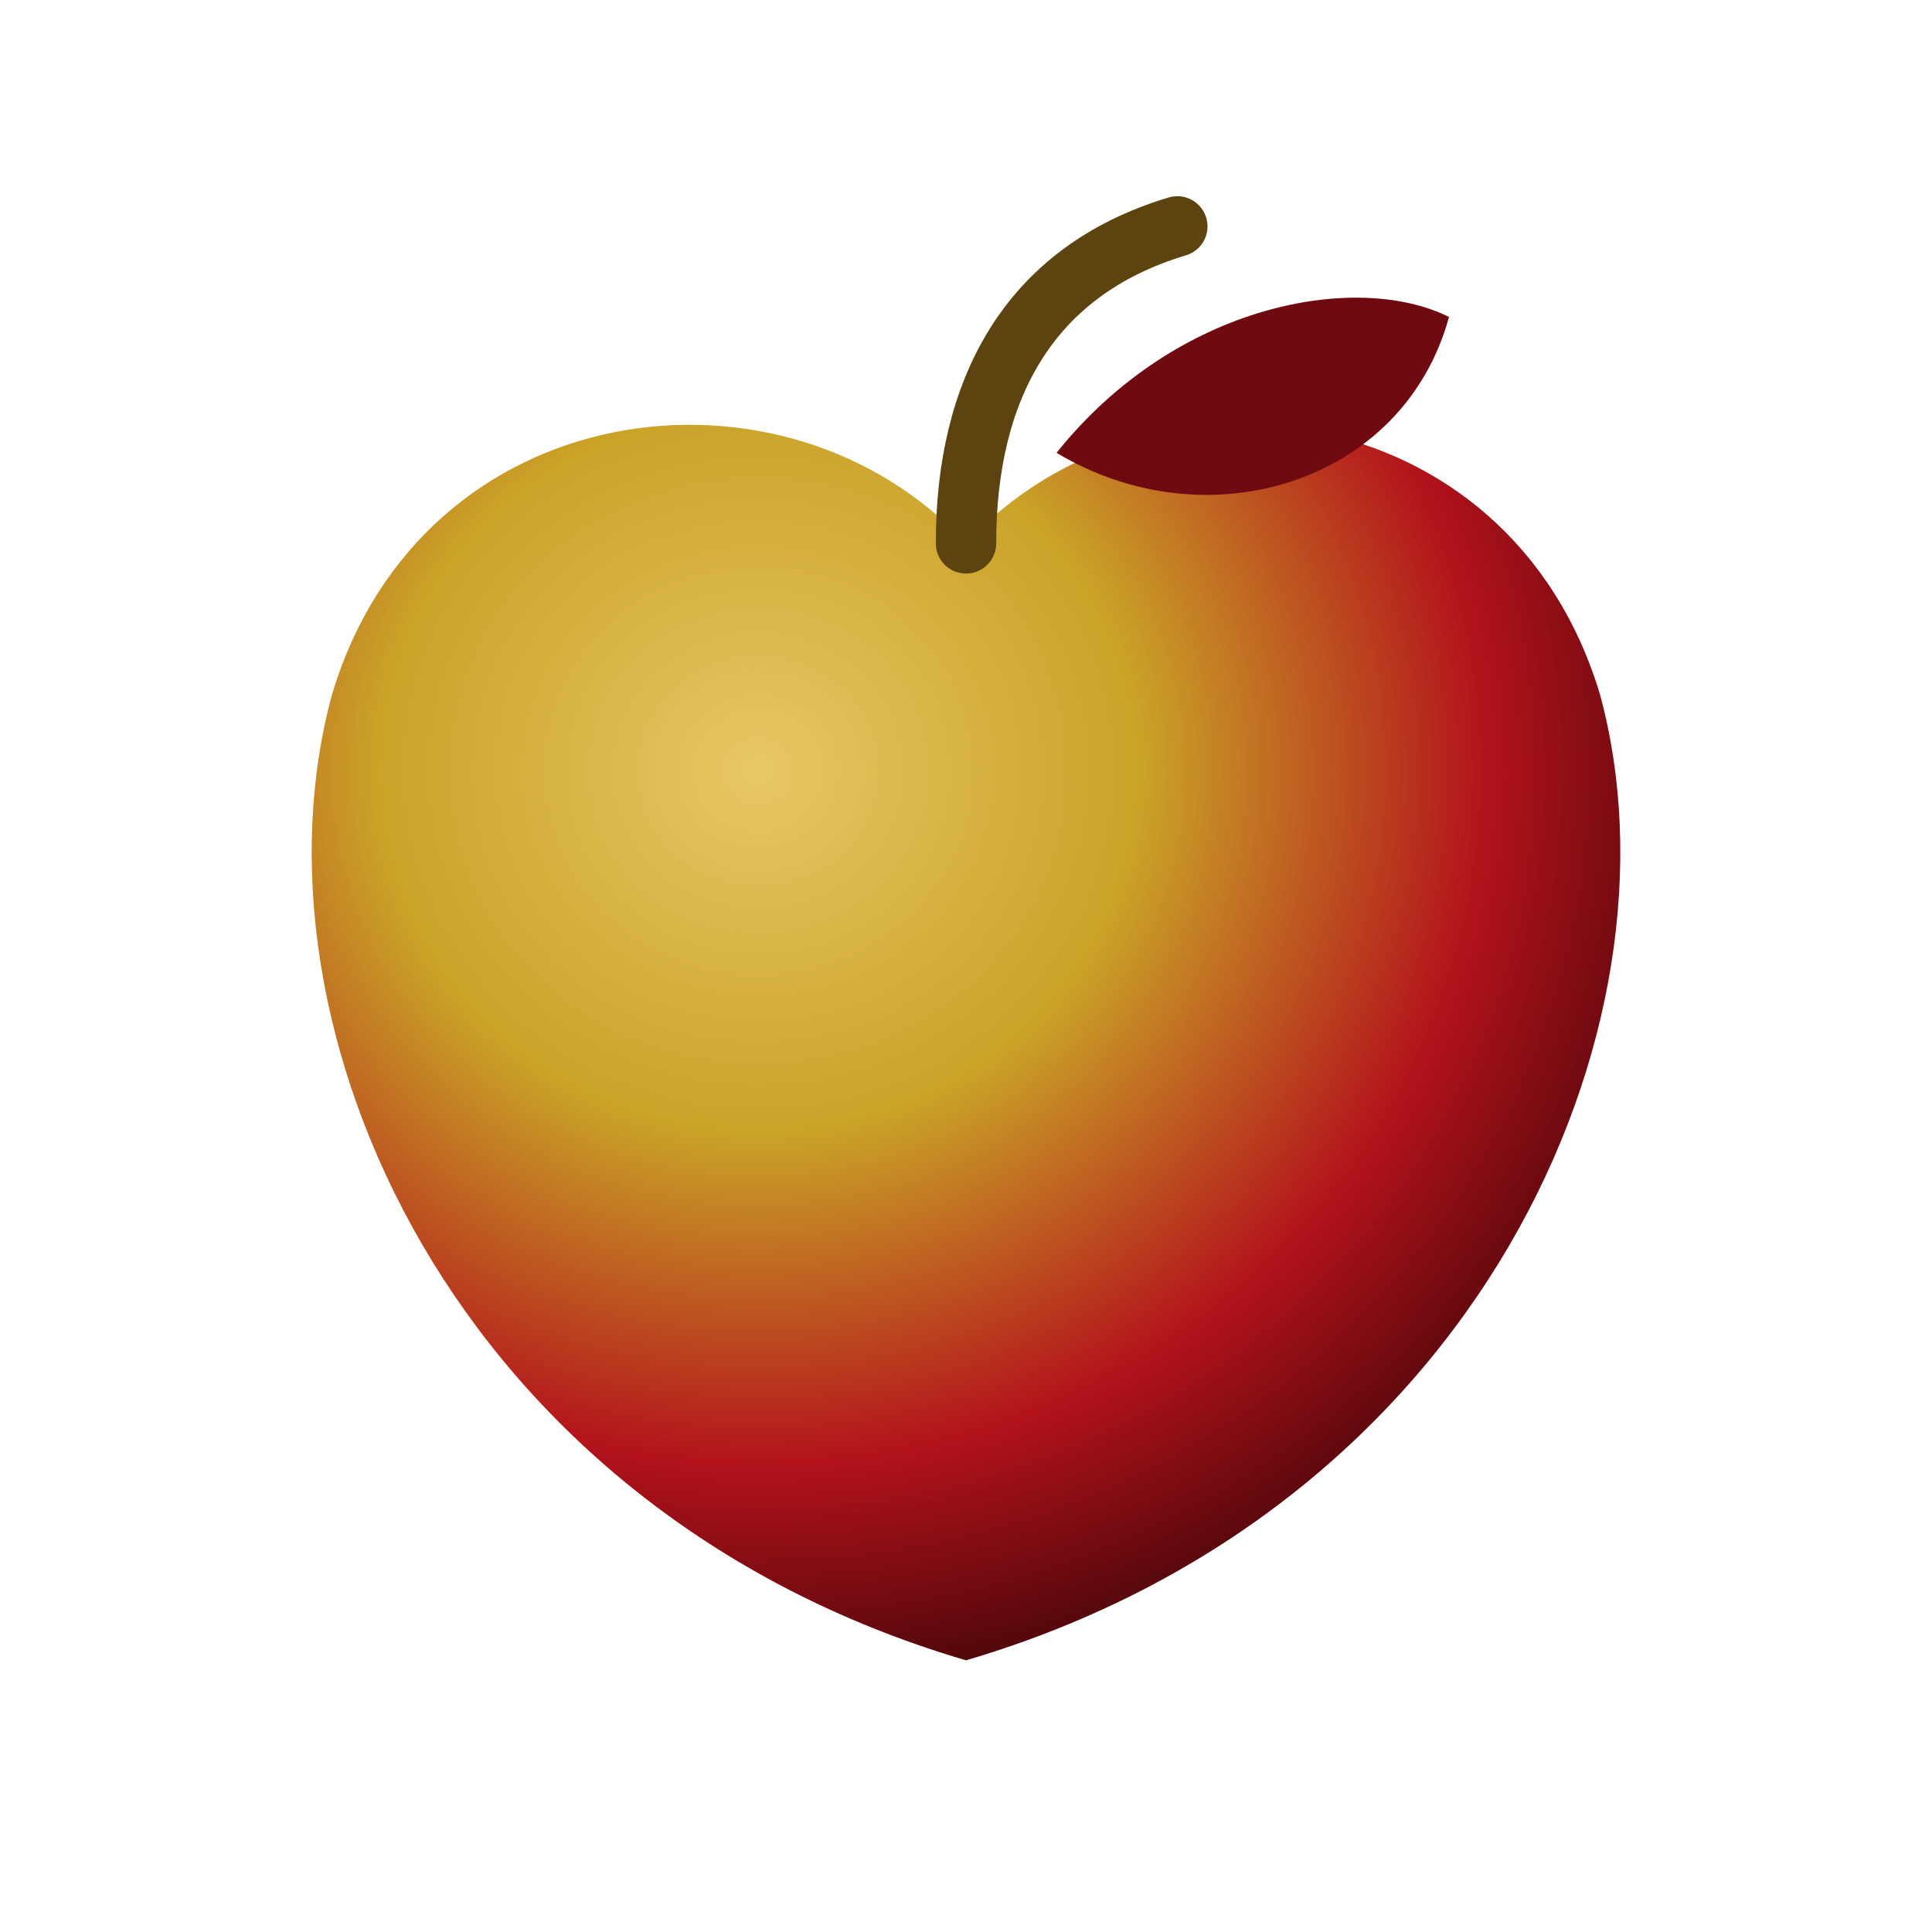
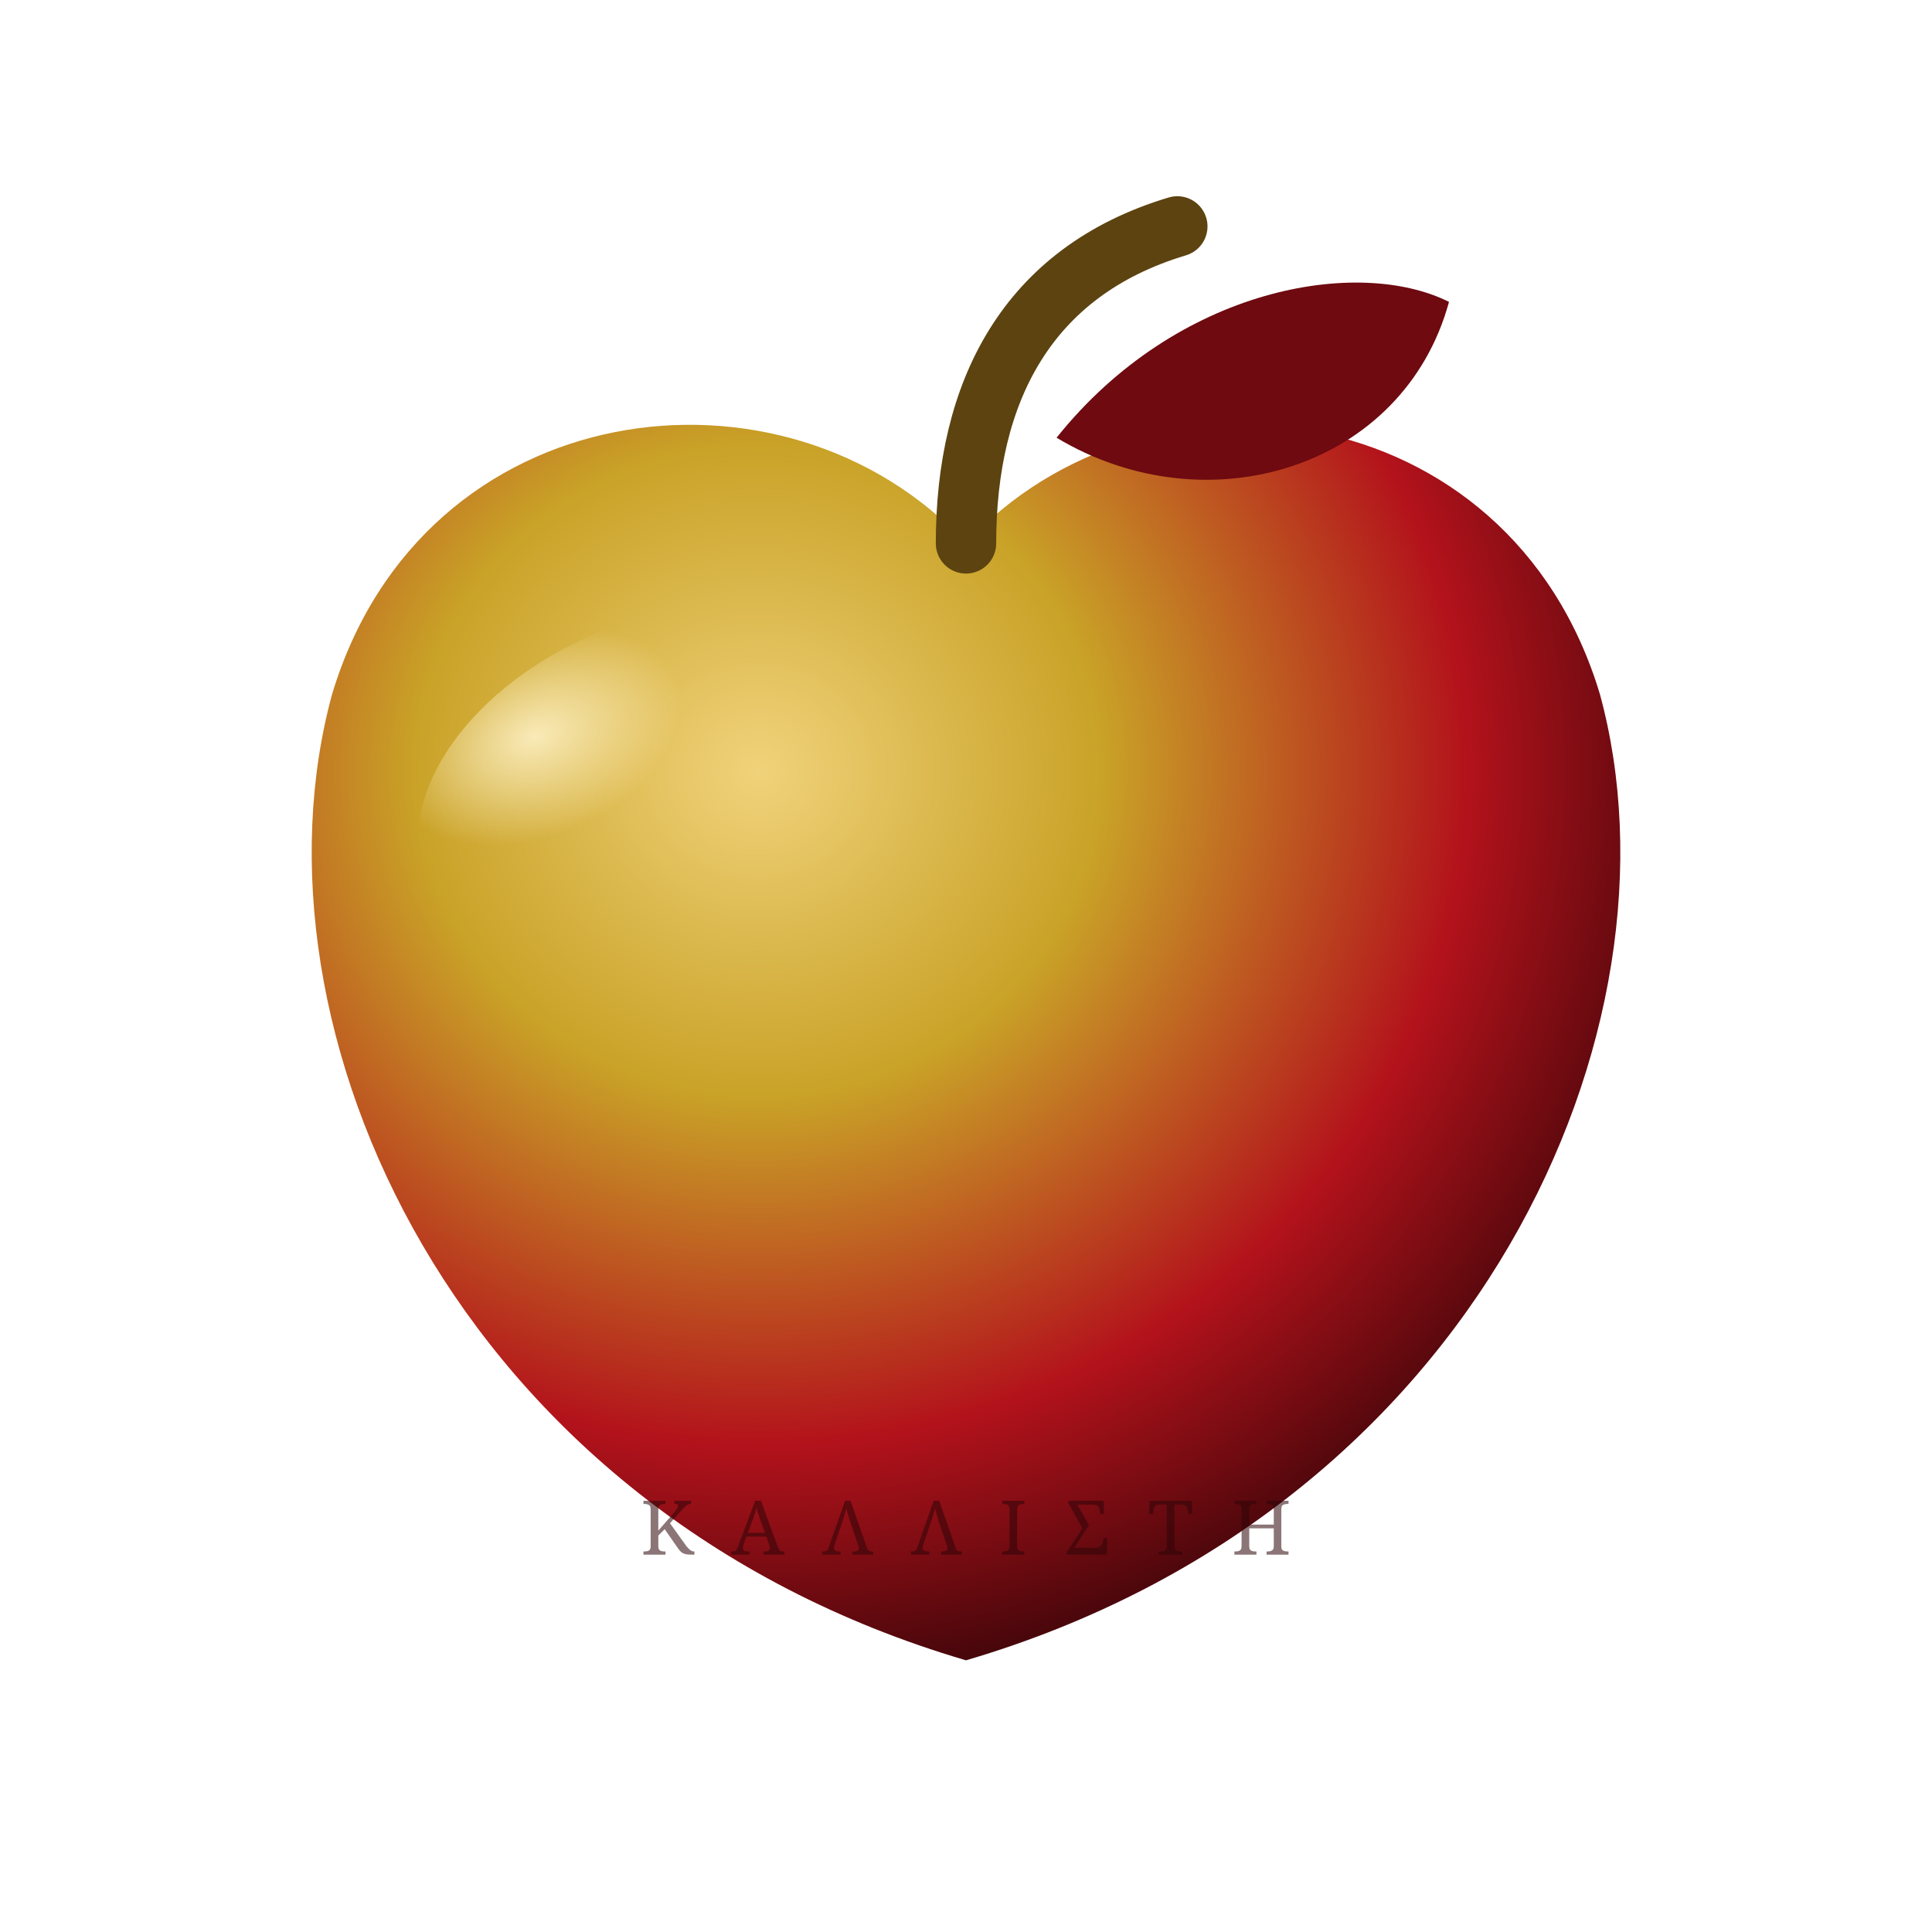
<svg xmlns="http://www.w3.org/2000/svg" viewBox="0 0 256 256" role="img" aria-label="Золотое яблоко LoxRate">
  <defs>
    <radialGradient id="apple" cx="34%" cy="28%" r="78%">
-       <stop offset="0%" stop-color="#E8C766" />
-       <stop offset="38%" stop-color="#C9A227" />
-       <stop offset="72%" stop-color="#B3121B" />
-       <stop offset="100%" stop-color="#3A0508" />
+       <stop offset="0%" stop-color="#F0D27A" />
+       <stop offset="34%" stop-color="#C9A227" />
+       <stop offset="70%" stop-color="#B3121B" />
+       <stop offset="100%" stop-color="#2E0407" />
+     </radialGradient>
+     <radialGradient id="shine" cx="30%" cy="22%" r="30%">
+       <stop offset="0%" stop-color="#FFF4CC" stop-opacity="0.85" />
+       <stop offset="100%" stop-color="#FFF4CC" stop-opacity="0" />
    </radialGradient>
  </defs>
  <path d="M128 72c-24-26-72-20-84 20-12 44 16 108 84 128 68-20 96-84 84-128-12-40-60-46-84-20Z" fill="url(#apple)" />
+   <ellipse cx="88" cy="104" rx="34" ry="22" fill="url(#shine)" transform="rotate(-22 88 104)" />
  <path d="M128 72c0-20 8-36 28-42" fill="none" stroke="#5C4310" stroke-width="8" stroke-linecap="round" />
-   <path d="M140 60c16-20 40-24 52-18-6 22-32 30-52 18Z" fill="#6E0A10" />
+   <path d="M140 58c16-20 40-24 52-18-6 22-32 30-52 18Z" fill="#6E0A10" />
+   <text x="128" y="206" text-anchor="middle" font-family="Georgia, serif" font-size="10" letter-spacing="5" fill="#2E0407" opacity="0.55">ΚΑΛΛΙΣΤΗ</text>
</svg>
